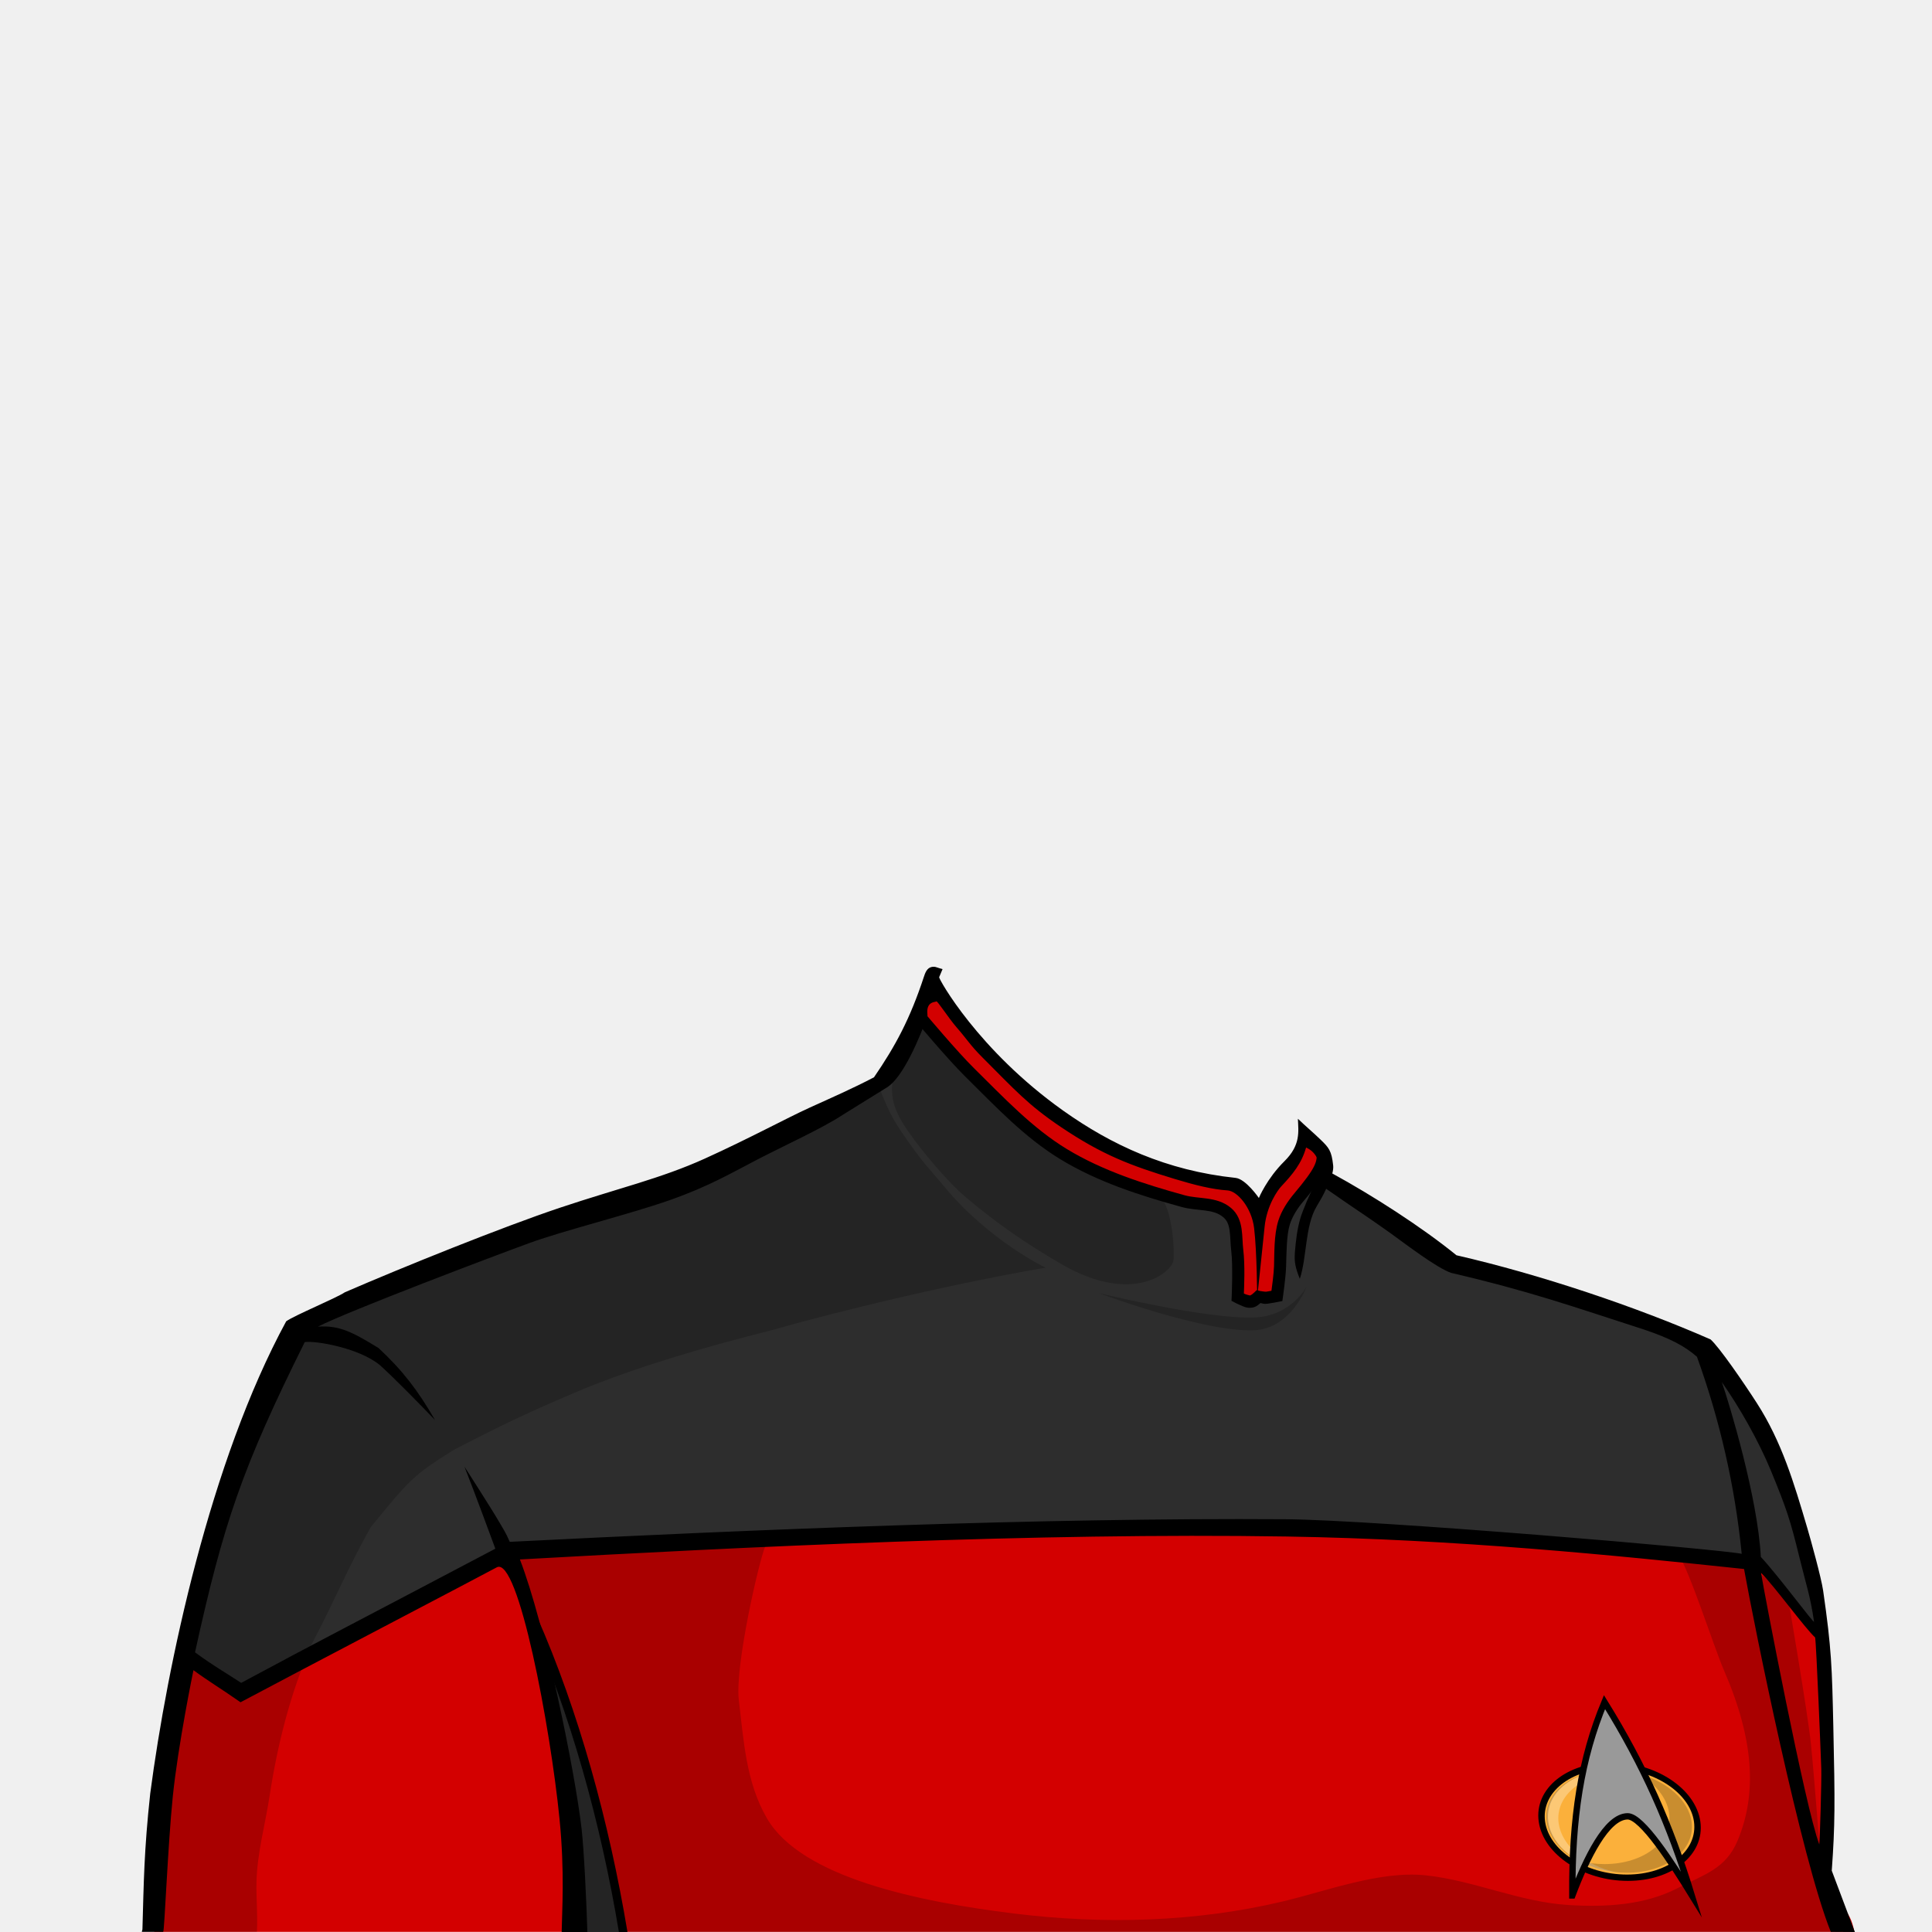
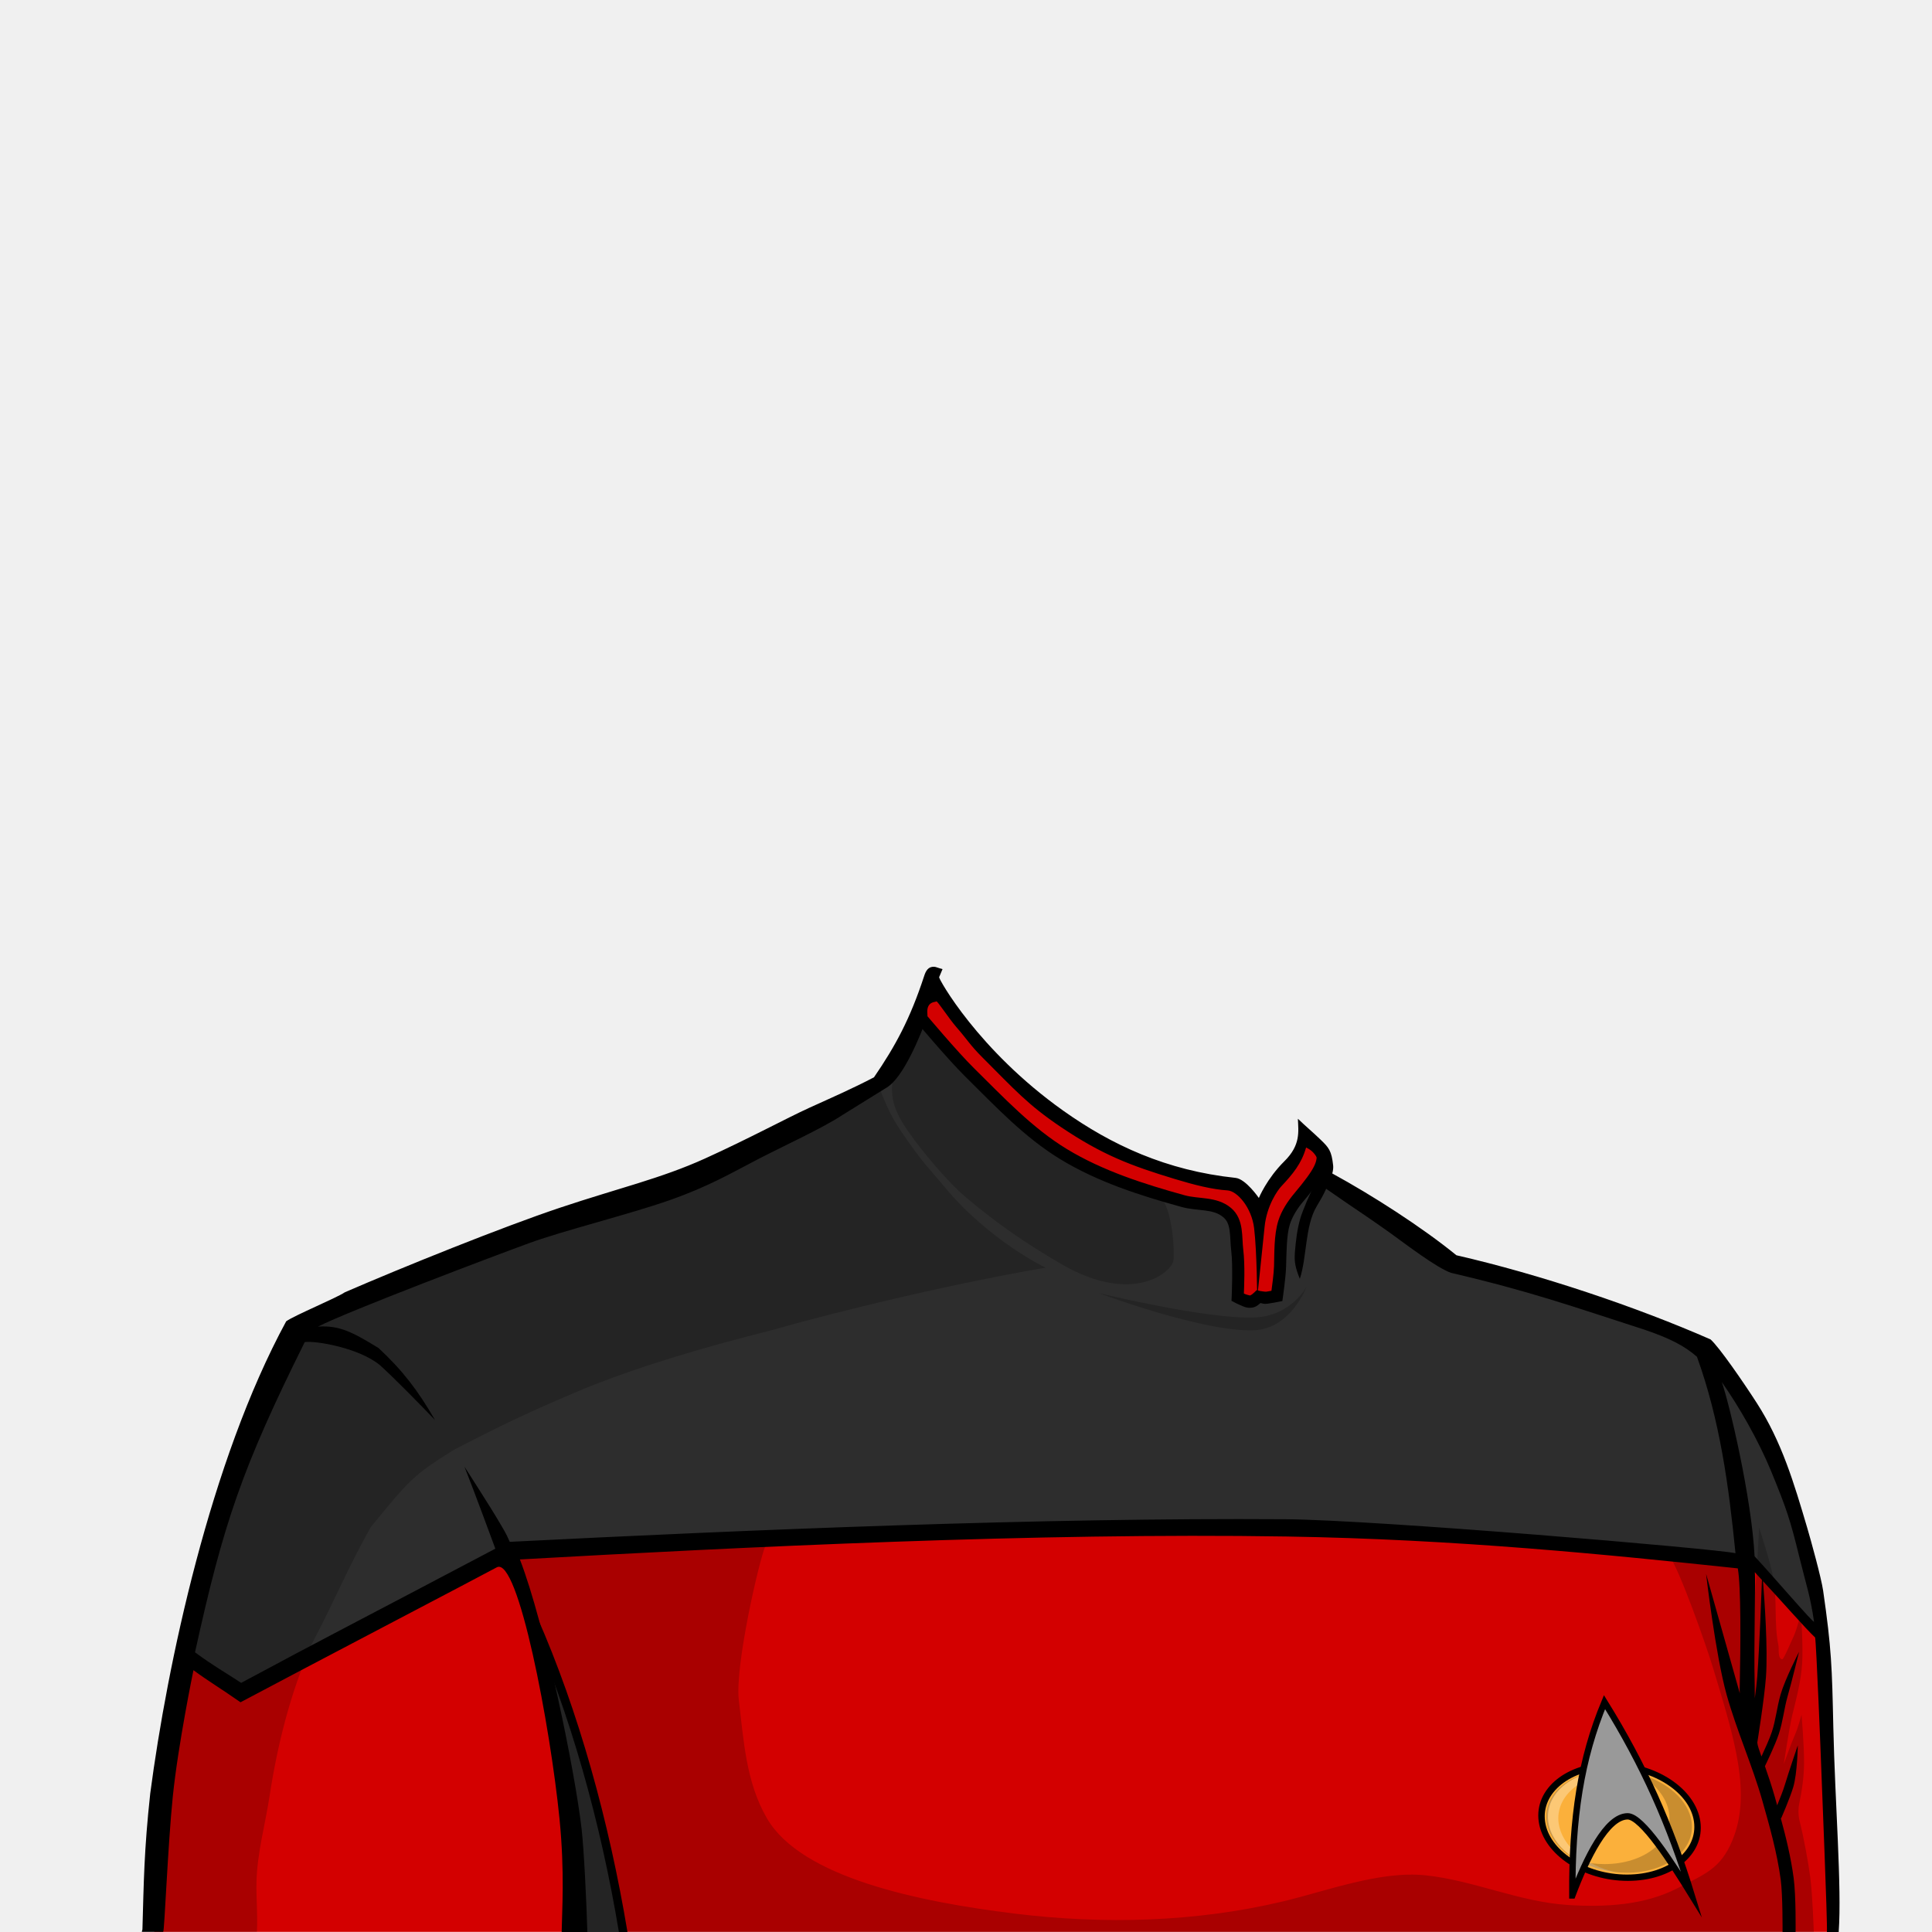
<svg xmlns="http://www.w3.org/2000/svg" version="1.1" id="svg282014" width="400" height="400" viewBox="0 0 400 400" xml:space="preserve">
  <defs id="defs282018" />
-   <g id="layer7" style="display:none">
-     <path d="m 276.09,201.902 -80.666,-51.603 c -0.271,23.833 5.586,54.754 -11.912,72.866 -9.301,8.26 -23.844,13.489 -36.213,21.172 0,0 -14.909,16.74 61.205,48.912 76.113,32.172 84.745,27.987 88.931,20.14 4.184,-7.847 12.844,-41.349 8.92,-49.197 -6.956,-7.114 -22.023,-15.661 -39.111,-19.493 z" style="fill:#cd976d;fill-opacity:1;fill-rule:nonzero;stroke:none;stroke-width:1.333" id="path19870" />
-     <path d="m 196.881,197.035 c -0.016,-6.206 -0.222,-14.229 -0.171,-19.034 0.059,-5.616 -0.077,-21.643 -0.292,-27.2 0,0 -3.833,-3.407 -3.833,-3.405 -0.015,5.849 1.057,26.066 1.277,31.149 0.292,6.738 0.152,12.214 0.273,19.389 0.085,5.045 -1.088,7.044 -2.802,11.939 -1.744,4.98 -5.182,8.364 -8.987,12.034 -9.847,9.496 -22.544,15.42 -35.24,20.512 0.401,0.984 1.52,1.521 2.581,1.551 1.399,0.037 4.179,-1.079 8.355,-2.967 21.655,-11.486 38.896,-21.768 38.839,-43.968 z" style="fill:#000000;fill-opacity:1;fill-rule:nonzero;stroke:none;stroke-width:1.333" id="path19890" />
-     <path id="path19920" style="opacity:0.2;fill:#000000;fill-opacity:1;fill-rule:nonzero;stroke:none;stroke-width:1.333" d="m 194.003,149.588 c 1.473,32.794 1.538,39.129 1.247,50.029 -0.124,4.669 0.113,10.359 -5.459,17.027 -0.929,1.112 -1.912,2.221 -2.957,3.312 -0.513,0.536 -1.088,1.05 -1.631,1.576 -0.563,0.545 -1.094,1.103 -1.691,1.633 -0.014,0.012 -0.031,0.023 -0.045,0.035 -1.15,1.019 -2.378,1.993 -3.674,2.93 -9.184,6.64 -21.67,11.485 -32.494,18.207 0,0 -3.004,3.408 0.631,10.084 4.98,5.726 14.499,11.315 17.158,11.797 11.037,2 20.537,-7.647 31.389,-7.719 8.56,-0.057 16.284,7.041 23.461,11.033 1.507,0.837 15.568,9.024 16.307,5.066 0.293,-1.579 -4.003,-5.162 -4.896,-6.111 -3.933,-4.175 -8.28,-8.159 -11.734,-12.746 -2.711,-3.601 -4.668,-8.113 -3.879,-12.551 0.693,-3.899 3.438,-7.19 6.709,-9.422 8.351,-5.697 18.133,-6.576 27.859,-4.957 2.648,0.44 17.835,4.4 19.408,1.131 0.919,-9.718 3.809,-19.056 6.236,-28.467 z m 73.216,100.185 c 3.801,0.733 7.832,0.962 13.572,2.904 5.595,1.893 8.482,3.223 12.512,7.404 3.279,3.714 0.743,7.504 -0.35,11.459 -0.293,2.161 1.43,4.261 0.947,6.369 -0.452,1.965 -3.195,3.668 -4.652,4.887 -1.188,0.991 -4.064,2.741 -1.4,3.473 1.172,0.323 2.848,-0.535 3.887,-0.174 0.449,0.157 1.309,1.219 1.688,1.617 1.215,1.279 1.27,5.123 2.678,5.834 2.56,1.295 5.515,-4.099 6.244,-5.721 1.755,-3.904 3.369,-7.891 4.387,-12.059 0.196,-0.802 0.363,-1.614 0.51,-2.43 0.246,-4.011 0.035,-7.302 -0.887,-9.146 -6.956,-7.114 -22.021,-15.66 -39.109,-19.492 0.284,2.605 0.031,3.958 -0.025,5.074 z" />
-     <path d="m 277.758,201.806 c -0.011,-0.004 -0.125,0.151 -0.133,0.161 -0.319,0.417 -10.834,39.02 -9.057,45.74 0.204,0.773 1.896,8.104 1.395,7.94 -4.604,-1.516 -4.921,-10.645 -4.359,-14.457 0.132,-0.899 6.395,-41.941 6.395,-41.941 0,0 5.759,2.556 5.76,2.557" style="fill:#000000;fill-opacity:1;fill-rule:nonzero;stroke:none;stroke-width:1.333" id="path19894" />
-   </g>
  <g id="g282022" style="display:inline;opacity:1">
    <path id="path283350" style="fill:#2d2d2d;fill-opacity:1;fill-rule:nonzero;stroke:none;stroke-width:1.333" d="m 193.08,202.945 c -2.519,5.318 -2.82,5.74 -5.076,9.838 -3.009,4.719 -4.232,7.953 -6.191,11.68 -14.347,6.449 -26.456,10.668 -50.148,24.252 -16.347,4.407 -36.792,9.015 -54.479,19.418 -3.369,1.981 -12.235,6.1 -15.736,8.227 -9.937,13.3 -9.372,20.97 -15.105,36.717 -4.528,14.939 -6.127,22.486 -8.526,33.703 2.923,0.34 8.806,11.513 11.679,10.885 19.407,-12.547 33.123,-21.853 57.397,-34.419 17.877,-0.783 160.139,-2.876 164.402,-2.721 30.162,1.097 61.42,2.954 91.858,5.137 0,0 7.225,6.857 14.671,14.892 -0.749,-4.799 -1.478,-8.2 -2.12,-11.55 -0.807,-4.206 -2.241,-6.78 -3.459,-10.887 -6.204,-24.605 -13.732,-35.418 -33.147,-46.13 -12.891,-3.905 -24.586,-9.436 -36.992,-10.875 -5.248,-0.674 -12.254,-7.053 -15.815,-9.174 -6.38,-3.801 -8.825,-6.176 -11.241,-8.269 L 274.988,240.666 270.709,235 l -3.221,8.068 c -1.539,0.888 -2.948,2.054 -4.617,2.662 -0.843,0.307 -1.364,4.646 -2.323,4.679 -1.341,0.046 -3.19,-4.315 -4.897,-4.509 -10.622,-1.789 -26.685,-8.386 -35.723,-15.023 -7.434,-5.459 -23.211,-21.626 -26.848,-27.932 z" />
-     <path d="m 383.919,399.967 c -0.144,-0.856 -0.384,-1.687 -0.641,-2.347 -0.696,-1.777 -2.255,-3.46 -3.185,-5.131 -0.887,-1.595 -1.816,-3.207 -2.615,-4.831 -1.457,-2.968 -0.446,-2.409 -0.026,-5.966 0.674,-5.7 2.131,-40.566 -0.07,-42.579 -2.215,-1.179 -11.488,-14.431 -13.993,-14.682 -25.562,-2.564 -62.783,-6.038 -93.811,-6.76 -75.853,-1.569 -163.343,4.087 -163.343,4.087 -24.379,11.174 -33.621,17.317 -56.475,28.741 -4.559,-3.095 -11.256,-7.469 -11.225,-7.42 0,0 -6.827,53.062 -6.647,56.153 0.015,0.247 0.033,0.489 0.052,0.733 z" style="fill:#d30000;fill-opacity:1;fill-rule:nonzero;stroke:none;stroke-width:1.333" id="path283402" />
+     <path d="m 380.045,399.967 c -0.313,-6.089 -1.452,-8.003 -1.817,-18.532 -0.199,-5.736 1.356,-40.308 -0.845,-42.32 -2.215,-1.179 -11.488,-14.431 -13.993,-14.682 -25.562,-2.564 -62.783,-6.038 -93.811,-6.76 -75.853,-1.569 -163.343,4.087 -163.343,4.087 -24.379,11.174 -33.621,17.317 -56.475,28.741 -4.559,-3.095 -11.256,-7.469 -11.225,-7.42 0,0 -6.827,53.062 -6.647,56.153 0.015,0.247 0.033,0.489 0.052,0.733 z" style="fill:#d30000;fill-opacity:1;fill-rule:nonzero;stroke:none;stroke-width:1.333" id="path283402" />
    <path d="m 199.854,247.785 c -2.937,-2.478 -7.282,-7.444 -10.226,-11.36 -5.692,-7.568 -7.294,-11.283 -0.419,-24.253 3.469,-6.544 4.743,-10.625 4.743,-10.625 l 0.671,4.267 c 7.968,12.639 11.924,16.158 20.268,24.382 7.411,7.304 11.635,10.007 24.009,16.27 3.869,1.958 4.276,12.053 4.06,14.43 -0.216,2.377 -8.333,9.494 -23.28,0.782 -7.333,-4.274 -13.16,-8.267 -19.827,-13.892 z" style="opacity:0.2;fill:#000000;fill-opacity:1;fill-rule:nonzero;stroke:none;stroke-width:1.333" id="path283456" />
    <path d="m 275.137,243.228 c 0.149,1.981 -0.974,3.903 -2.57,6.598 -2.387,4.032 -1.988,10.539 -3.453,14.947 -0.872,-2.219 -1.201,-3.377 -1.008,-5.648 0.196,-2.313 0.449,-4.564 1.104,-6.844 0.465,-1.623 2.129,-5.505 2.921,-6.879 1.599,-2.768 0.995,-5.079 0.372,-8.043 1.121,0.885 1.46,2.434 2.077,3.733 0.331,0.753 0.474,0.94 0.557,2.136 z" style="fill:#000000;fill-opacity:1;fill-rule:nonzero;stroke:none;stroke-width:1.333" id="path283442" />
-     <path style="fill:#d30000;stroke:none;stroke-width:1px;stroke-linecap:butt;stroke-linejoin:miter;stroke-opacity:1;fill-opacity:1" d="m 190.411,209.863 2.557,-5.845 9.041,11.598 14.703,13.333 19.726,11.781 12.968,3.105 7.215,1.461 3.927,5.936 2.283,-4.749 4.384,-5.114 2.192,-4.11 0.548,-3.014 4.018,5.297 -0.639,2.557 -4.84,6.393 -3.288,5.205 -0.183,10.137 -0.274,4.11 -2.831,0.457 -1.644,0.091 -1.735,1.096 -2.466,-1.005 -0.457,-14.429 -1.644,-3.744 -4.84,-1.096 -18.447,-5.114 -14.064,-7.489 -11.781,-10.502 -12.785,-13.425 z" id="path3" />
+     <path style="fill:#d30000;fill-opacity:1;stroke:none;stroke-width:1px;stroke-linecap:butt;stroke-linejoin:miter;stroke-opacity:1" d="m 190.411,209.863 2.557,-5.845 9.041,11.598 14.703,13.333 19.726,11.781 12.968,3.105 7.215,1.461 3.927,5.936 2.283,-4.749 4.384,-5.114 2.192,-4.11 0.548,-3.014 4.018,5.297 -0.639,2.557 -4.84,6.393 -3.288,5.205 -0.183,10.137 -0.274,4.11 -2.831,0.457 -1.644,0.091 -1.735,1.096 -2.466,-1.005 -0.457,-14.429 -1.644,-3.744 -4.84,-1.096 -18.447,-5.114 -14.064,-7.489 -11.781,-10.502 -12.785,-13.425 z" id="path3" />
    <path style="fill:#2d2d2d;fill-opacity:1;stroke:none;stroke-width:1px;stroke-linecap:butt;stroke-linejoin:miter;stroke-opacity:1" d="m 111.2,336.441 8.653,23.764 6.716,26.67 L 129.152,400 h -9.428 l -2.97,-32.95 z" id="path5" />
-     <path id="path283446" style="fill:#000000;fill-opacity:1;fill-rule:nonzero;stroke:none;stroke-width:1.333" d="m 191.323,202.115 c -2.904,8.854 -5.939,14.464 -10.374,20.928 -4.34,2.282 -8.905,4.279 -13.404,6.321 -4.706,2.145 -12.463,6.362 -21.596,10.502 -9.133,4.14 -17.978,6.151 -29.99,10.172 -12.012,4.02 -32.683,12.365 -44.56,17.516 -1.801,1.215 -10.518,4.812 -12.147,6.011 -15.772,29.05 -24.623,71.031 -28.145,97.738 -1.287,11.808 -1.338,18.413 -1.617,28.141 -0.031,0.175 -0.076,0.349 -0.127,0.523 h 4.428 c 0.255,-0.115 0.963,-17.98 1.976,-27.946 1.104,-10.86 4.286,-26.227 4.286,-26.227 3.226,2.368 5.214,3.483 9.748,6.641 10.748,-5.743 50.185,-26.364 53.037,-27.929 4.442,-2.462 11.117,33.042 13.005,52.076 1.101,11.105 0.507,19.093 0.446,23.418 h 5.319 c -0.184,-6.267 -0.703,-17.1 -1.202,-21.42 -1.389,-12.019 -7.602,-42.374 -12.765,-55.714 46.641,-2.602 107.131,-5.578 158.705,-4.748 35.301,0.569 67.882,3.885 94.741,6.725 2.206,12.213 11.861,59.976 17.958,75.124 l 4.985,0.033 -4.784,-12.699 c 0.69,-9.551 0.674,-13.887 0.325,-29.763 -0.273,-12.415 -0.379,-16.219 -2.104,-28.181 -0.388,-2.688 -2.534,-10.453 -3.303,-13.055 -2.724,-9.221 -5.267,-17.795 -10.432,-25.817 -2.759,-4.286 -7.757,-11.554 -9.578,-13.174 -15.434,-6.774 -35.27,-13.444 -52.612,-17.422 -7.146,-5.825 -17.441,-12.431 -25.7,-16.93 0.175,-0.703 0.223,-1.227 0.176,-1.662 -0.33,-3.077 -0.91,-3.708 -2.64,-5.377 -1.573,-1.517 -3.089,-2.777 -4.662,-4.294 0.105,2.667 0.617,5.417 -2.785,8.788 -3.678,3.644 -5.296,7.619 -5.296,7.619 0,0 -2.691,-3.937 -4.825,-4.163 -14.31,-1.512 -25.674,-6.805 -35.714,-13.942 -17.615,-12.522 -25.786,-27.313 -25.655,-27.612 l 0.703,-1.669 c -0.881,-0.226 -1.366,-0.476 -1.742,-0.49 -1.244,-0.044 -1.724,0.858 -2.076,1.959 z m 87.954,47.264 c 0.309,0.196 5.5,3.704 8.52,5.875 3.121,2.244 9.637,7.252 12.642,8.279 16.651,3.904 24.824,6.861 39.901,11.721 5.466,1.849 8.434,3.414 10.996,5.65 4.762,13.17 7.881,26.864 9.267,40.8 -4.311,-0.941 -75.617,-7.034 -94.513,-7.162 -50.461,-0.342 -110.122,2.144 -160.551,4.68 -0.942,-2.139 -1.154,-2.321 -2.115,-3.988 -1.67,-2.898 -7.261,-11.574 -7.261,-11.574 1.934,4.857 6.392,16.981 6.392,16.981 -30.671,16.184 -34.93,18.268 -52.623,27.781 -3.554,-2.343 -5.557,-3.383 -9.556,-6.328 5.877,-26.718 9.725,-38.116 22.723,-64.237 2.25,-0.307 11.169,1.181 15.538,4.765 3.13,2.811 8.891,8.718 11.43,11.385 -3.599,-6.234 -6.748,-10.299 -11.697,-14.916 -5.483,-3.356 -8.157,-4.725 -12.546,-4.425 6.41,-3.263 36.848,-14.787 43.904,-17.351 7.056,-2.563 20.619,-5.918 28.881,-8.82 8.261,-2.902 12.887,-5.681 18.285,-8.475 5.398,-2.794 13.445,-6.453 17.656,-9.25 l 9.1,-5.645 c 3.37,-2.09 6.827,-10.437 8.366,-14.734 0.069,-0.192 -0.249,-1.426 0.288,-2.242 0.512,-0.778 1.461,-0.685 1.551,-0.821 0.165,-0.249 2.546,3.486 4.229,5.41 2.126,2.431 2.804,3.681 5.272,6.148 6.699,6.697 9.432,9.839 16.305,14.46 8.567,5.76 14.373,7.963 23.571,10.752 4.141,1.256 7.792,2.166 10.916,2.363 2.001,0.126 4.988,3.517 5.505,7.821 0.593,4.934 0.63,14.429 0.63,14.429 0,0 1.006,-9.408 1.54,-14.723 0.442,-4.4 2.716,-7.585 3.433,-8.347 2.399,-2.549 4.227,-4.759 5.157,-8.065 1.51,0.739 3.135,1.946 3.694,8.23 z m 77.212,36.781 c 3.675,5.224 7.638,12.204 10.173,18.363 3.24,7.87 3.976,10.096 5.891,17.92 1.459,5.96 2.226,7.85 3.023,13.306 0.086,0.592 -7.435,-9.575 -11.016,-13.406 -0.633,-12.234 -6.514,-31.731 -8.072,-36.183 z m 19.317,52.863 c 0.252,1.461 1.186,24.483 1.268,27.113 0.083,2.646 -0.289,14.899 -0.414,15.732 -2.936,-7.79 -11.495,-52.641 -12.06,-56.232 2.796,2.771 9.038,11.4 11.206,13.387 z" />
+     <path id="path283446" style="fill:#000000;fill-opacity:1;fill-rule:nonzero;stroke:none;stroke-width:1.333" d="m 193.4,200.156 c -1.244,-0.044 -1.724,0.858 -2.076,1.959 -2.904,8.854 -5.94,14.464 -10.375,20.928 -4.34,2.282 -8.905,4.278 -13.404,6.32 -4.706,2.145 -12.463,6.362 -21.596,10.502 -9.133,4.14 -17.978,6.151 -29.99,10.172 -12.012,4.02 -32.684,12.364 -44.561,17.516 -1.801,1.215 -10.517,4.812 -12.146,6.012 -15.772,29.05 -24.623,71.031 -28.145,97.738 -1.287,11.808 -1.338,18.413 -1.617,28.141 -0.031,0.175 -0.076,0.349 -0.127,0.523 h 4.428 c 0.255,-0.115 0.963,-17.979 1.977,-27.945 1.104,-10.86 4.285,-26.227 4.285,-26.227 3.226,2.368 5.213,3.483 9.748,6.641 10.748,-5.743 50.185,-26.365 53.037,-27.93 4.442,-2.462 11.116,33.042 13.004,52.076 1.101,11.105 0.508,19.093 0.447,23.418 h 5.318 c -0.184,-6.267 -0.702,-17.099 -1.201,-21.42 -1.389,-12.019 -7.603,-42.375 -12.766,-55.715 46.641,-2.602 107.131,-5.579 158.705,-4.748 35.301,0.569 66.59,3.756 93.449,6.596 0.668,3.7 0.599,15.698 0.391,25.061 -0.006,0.265 0.02,0.53 0.019,0.795 -0.915,-3.186 0.1,0.304 -6.975,-24.719 0,0 1.941,16.783 4.254,25.033 2.11,7.525 5.301,14.575 7.363,21.832 1.558,5.484 3.099,10.945 3.834,16.469 0.438,3.287 0.377,10.816 0.377,10.816 h 2.699 c 0,0 0.107,-7.371 -0.398,-11.172 -0.563,-4.233 -1.567,-8.359 -2.676,-12.42 l 0.096,0.041 c 0,0 1.8,-4.126 2.49,-6.43 0.862,-2.878 0.945,-8.652 0.945,-8.652 0,0 -1.889,5.53 -2.67,8.137 -0.34,1.135 -1.033,2.89 -1.598,4.268 -0.169,-0.598 -0.335,-1.2 -0.504,-1.795 -0.607,-2.137 -1.306,-4.231 -2.033,-6.309 0.359,-0.737 2.127,-4.405 2.869,-6.648 0.869,-2.628 1.11,-5.32 1.816,-7.777 0.859,-2.989 2.379,-9.248 2.379,-9.248 0,0 -2.92,5.699 -3.82,8.834 -0.759,2.641 -1.004,5.312 -1.801,7.721 -0.462,1.397 -1.455,3.595 -2.162,5.115 -0.42,-1.167 -0.83,-2.337 -0.859,-2.885 0,0 1.467,-9.1 1.791,-13.555 0.426,-5.867 -0.296,-15.94 -0.611,-19.867 3.358,3.582 8.911,9.94 10.795,11.666 0.252,1.461 1.185,24.482 1.268,27.111 0.078,2.493 1.311,31.903 1.168,33.865 h 2.441 c 0.663,-9.297 -0.769,-26.793 -1.113,-42.463 -0.273,-12.415 -0.378,-16.22 -2.104,-28.182 -0.388,-2.688 -2.535,-10.453 -3.305,-13.055 -2.724,-9.221 -5.266,-17.794 -10.432,-25.816 -2.759,-4.286 -7.757,-11.554 -9.578,-13.174 -15.434,-6.774 -35.271,-13.443 -52.613,-17.422 -7.146,-5.825 -17.44,-12.43 -25.699,-16.93 0.175,-0.703 0.223,-1.229 0.176,-1.664 -0.33,-3.077 -0.908,-3.706 -2.639,-5.375 -1.573,-1.517 -3.089,-2.778 -4.662,-4.295 0.105,2.667 0.617,5.416 -2.785,8.787 -3.678,3.644 -5.297,7.619 -5.297,7.619 0,0 -2.69,-3.937 -4.824,-4.162 -14.31,-1.512 -25.675,-6.804 -35.715,-13.941 -17.615,-12.522 -25.787,-27.313 -25.656,-27.611 l 0.703,-1.67 c -0.881,-0.226 -1.364,-0.476 -1.74,-0.49 z m 0.453,7.174 c 0.165,-0.249 2.546,3.486 4.229,5.41 2.126,2.431 2.805,3.68 5.273,6.146 6.699,6.696 9.432,9.84 16.305,14.461 8.567,5.759 14.373,7.963 23.57,10.752 4.141,1.256 7.792,2.165 10.916,2.361 2.001,0.126 4.988,3.519 5.506,7.822 0.593,4.934 0.631,14.43 0.631,14.43 0,0 1.005,-9.408 1.539,-14.723 0.442,-4.4 2.716,-7.586 3.434,-8.348 2.399,-2.549 4.226,-4.759 5.156,-8.064 1.51,0.739 3.134,1.946 3.693,8.23 l 5.172,3.57 c 0.309,0.196 5.5,3.704 8.52,5.875 3.121,2.244 9.636,7.252 12.641,8.279 16.651,3.904 24.824,6.861 39.902,11.721 5.466,1.849 8.434,3.414 10.996,5.65 4.761,13.17 6.59,26.735 7.977,40.67 -4.311,-0.941 -74.327,-6.903 -93.223,-7.031 -50.461,-0.342 -110.121,2.143 -160.551,4.68 -0.942,-2.139 -1.155,-2.322 -2.115,-3.988 -1.67,-2.898 -7.262,-11.574 -7.262,-11.574 1.934,4.857 6.393,16.98 6.393,16.98 -30.671,16.184 -34.929,18.268 -52.623,27.781 -3.554,-2.343 -5.558,-3.383 -9.557,-6.328 5.877,-26.718 9.725,-38.115 22.723,-64.236 2.25,-0.307 11.169,1.182 15.539,4.766 3.13,2.811 8.891,8.718 11.43,11.385 -3.599,-6.234 -6.748,-10.299 -11.697,-14.916 -5.483,-3.356 -8.158,-4.726 -12.547,-4.426 6.41,-3.263 36.848,-14.786 43.904,-17.35 7.056,-2.563 20.619,-5.918 28.881,-8.82 8.261,-2.902 12.887,-5.681 18.285,-8.475 5.398,-2.794 13.445,-6.453 17.656,-9.25 l 9.1,-5.645 c 3.37,-2.09 6.826,-10.437 8.365,-14.734 0.069,-0.192 -0.248,-1.427 0.289,-2.242 0.512,-0.778 1.461,-0.684 1.551,-0.82 z m 162.635,78.83 c 3.675,5.224 7.638,12.205 10.174,18.363 3.24,7.87 3.977,10.096 5.893,17.92 1.459,5.96 2.225,7.849 3.021,13.305 0.086,0.592 -8.726,-9.704 -12.307,-13.535 -0.633,-12.234 -5.223,-31.601 -6.781,-36.053 z m 6.82,39.346 c 0.319,0.317 1.054,1.157 1.482,1.611 -0.089,2.447 -0.5,13.604 -0.963,19.979 -0.091,1.251 -0.289,2.87 -0.514,4.52 -0.003,-0.852 -0.008,-1.881 -0.021,-2.463 -0.217,-9.198 0.23,-22.287 0.016,-23.646 z" />
    <path d="m 31.482,395.287 c 0.447,2.493 1.181,2.085 1.541,4.679 h 20.167 c 0.196,-3.433 -0.168,-7.001 -0.091,-10.296 0.143,-6.028 1.81,-11.881 2.718,-17.836 1.664,-10.893 4.391,-21.539 8.717,-31.409 5.683,-10.92 7.045,-14.963 12.228,-24.254 8.062,-9.835 8.681,-10.664 17.277,-16.047 9.831,-5.058 15.434,-7.808 26.709,-12.521 12.061,-4.937 26.019,-8.937 38.759,-12.128 2.827,-0.805 5.532,-1.547 8.117,-2.227 28.435,-7.481 48.86,-10.788 48.86,-10.788 0,0 -11.603,-5.516 -20.873,-16.653 -3.089,-3.713 -4.365,-4.907 -7.254,-8.997 -2.889,-4.09 -4.182,-5.971 -6.469,-12.063 -6.753,2.548 -27.672,10.773 -49.26,23.068 -18.7,5.866 -35.846,11.498 -55.442,20.318 -6.939,2.888 -12.359,4.733 -15.263,7.34 -9.816,11.622 -13.676,21.857 -18.572,40.358 -3.949,17.256 -7.765,34.886 -9.352,49.719 -1.108,6.505 -0.996,8.399 -2.472,17.393 0.118,5.331 -0.86,8.655 -0.284,11.866" style="opacity:0.2;fill:#000000;fill-opacity:1;fill-rule:nonzero;stroke:none;stroke-width:1.333" id="path283392" />
    <path style="fill:#000000;fill-opacity:0.2;stroke:none;stroke-width:1px;stroke-linecap:butt;stroke-linejoin:miter;stroke-opacity:1" d="m 227.473,267.716 c 0,0 22.278,5.418 32.194,5.061 7.626,-0.275 10.819,-6.339 10.819,-6.339 0,0 -3.199,8.674 -10.864,8.981 -10.468,0.419 -32.15,-7.703 -32.15,-7.703 z" id="path1" />
    <path style="color:#000000;fill:#000000;-inkscape-stroke:none" d="m 191.734,210.064 -1.916,1.605 c 0,0 6.377,7.62 10.035,11.229 6.119,6.036 12.194,12.573 19.773,17.166 7.721,4.679 16.427,7.455 24.971,9.816 1.79,0.495 3.501,0.547 4.977,0.75 1.475,0.203 2.665,0.521 3.688,1.377 0.819,0.686 1.137,1.549 1.316,2.77 0.18,1.221 0.151,2.715 0.346,4.281 0.365,2.934 0.084,9.467 0.084,9.467 l -0.039,0.787 0.695,0.373 c 0,0 0.521,0.282 1.166,0.551 0.645,0.269 1.293,0.636 2.326,0.502 0.845,-0.109 1.225,-0.491 1.602,-0.781 0.122,-0.094 0.117,-0.102 0.213,-0.184 0.394,0.096 0.694,0.243 1.473,0.143 0.88,-0.114 2.186,-0.379 2.186,-0.379 l 0.869,-0.176 0.123,-0.877 c 0,0 0.579,-4.033 0.65,-6.252 0.088,-2.744 0.078,-6.495 0.768,-8.709 0.524,-1.682 1.629,-3.437 2.855,-4.85 2.73,-3.144 5.688,-7.922 5.688,-7.922 0,0 -1.497,-1.796 -3.128,-2.325 0.506,1.915 -0.135,3.46 -4.449,8.608 -1.374,1.64 -2.687,3.598 -3.355,5.744 -0.909,2.918 -0.792,6.745 -0.877,9.373 -0.051,1.58 -0.409,4.159 -0.533,5.088 -0.44,0.082 -0.737,0.146 -1.117,0.195 -0.195,0.025 -1.264,-0.152 -1.264,-0.152 l -0.68,-0.176 -0.502,0.488 c 0,0 -0.195,0.188 -0.445,0.381 -0.25,0.193 -0.644,0.313 -0.396,0.281 0.195,-0.025 -0.528,-0.115 -1.043,-0.33 -0.144,-0.06 -0.141,-0.066 -0.264,-0.123 0.056,-1.197 0.26,-5.96 -0.125,-9.055 -0.164,-1.319 -0.128,-2.818 -0.352,-4.336 -0.223,-1.518 -0.775,-3.141 -2.186,-4.322 -1.533,-1.284 -3.304,-1.71 -4.953,-1.938 -1.649,-0.227 -3.228,-0.29 -4.65,-0.684 -8.478,-2.343 -16.96,-5.072 -24.342,-9.545 -7.183,-4.353 -13.142,-10.72 -19.312,-16.807 -3.433,-3.387 -9.875,-11.055 -9.875,-11.055 z" id="path2" />
-     <path id="path166529" style="opacity:0.2;fill:#000000;fill-opacity:1;fill-rule:nonzero;stroke:none;stroke-width:1.273" d="m 107.439,322.401 5.028,21.88 c 3.81,20.161 6.295,36.34 7.023,55.709 h 261.512 c -0.955,0 -2.516,-9.21 -3.975,-13.514 0,0 -1.248,-16.937 -2.092,-25.386 -0.633,-6.332 -4.875,-31.037 -4.875,-31.037 l -7.364,-5.463 -15.223,-2.747 c 2.268,3.143 7.351,19.126 9.478,24.036 6.233,14.388 6.842,25.554 2.796,35.208 -2.434,5.807 -6.735,6.927 -12.536,9.894 -6.761,3.457 -14.766,3.911 -22.5,3.431 -10.155,-0.631 -19.593,-5.099 -29.531,-6.143 -9.447,-0.993 -20.418,3.22 -29.51,5.385 -18.112,4.311 -37.144,4.821 -55.828,2.508 -19.645,-2.432 -43.927,-7.425 -51.049,-19.687 -4.367,-7.518 -4.813,-16.151 -5.838,-24.557 -0.783,-7.178 4.181,-28.68 5.476,-31.762 z" />
+     <path id="path166529" style="opacity:0.2;fill:#000000;fill-opacity:1;fill-rule:nonzero;stroke:none;stroke-width:1.273" d="m 364.209,316.293 c 0,0 -0.518,11.305 -1.404,19.604 l -0.109,-11.307 -17.223,-2.746 c 2.268,3.143 7.703,18.548 9.252,23.67 4.407,14.57 7.969,25.92 3.922,35.574 -2.434,5.807 -5.634,6.926 -11.436,9.893 -6.761,3.457 -14.765,3.912 -22.5,3.432 -10.155,-0.631 -19.593,-5.099 -29.531,-6.143 -9.447,-0.993 -20.418,3.22 -29.51,5.385 -18.112,4.311 -37.144,4.821 -55.828,2.508 -19.645,-2.432 -43.927,-7.426 -51.049,-19.688 -4.367,-7.518 -4.813,-16.151 -5.838,-24.557 -0.783,-7.178 4.182,-28.68 5.477,-31.762 l -50.992,2.244 5.027,21.881 c 3.809,20.161 6.296,36.34 7.023,55.709 L 370.152,400 c 0.087,0 0.173,-0.135 0.258,-0.262 V 400 h 5.115 c 0,0 -0.259,-7.755 -0.73,-11.324 -0.417,-3.156 -1.324,-8.131 -2.195,-11.609 -0.351,-1.4 -0.258,-2.79 -0.127,-3.43 0.597,-2.905 1.005,-5.56 1.035,-8.525 0.037,-3.695 -0.518,-10.072 -0.518,-10.072 0,0 -0.794,2.901 -1.42,4.262 -0.629,1.368 -2.26,5.941 -2.26,5.941 0,0 1.147,-7.627 1.744,-10.074 0.893,-3.659 1.831,-7.091 2.066,-10.85 0.229,-3.658 -0.26,-10.461 -0.26,-10.461 0,0 -0.789,3.453 -1.549,5.037 -0.63,1.313 -2.023,4.692 -2.326,4.65 -0.973,-0.133 -0.641,-2.216 -0.773,-2.842 -0.958,-4.519 -0.233,-9.271 -1.033,-13.82 -0.635,-3.611 -2.971,-10.59 -2.971,-10.59 z" />
    <g id="g6">
      <ellipse style="fill:#fbb03b;fill-opacity:1;fill-rule:evenodd;stroke:#000000;stroke-width:1.321;stroke-linecap:round;stroke-linejoin:round;stroke-miterlimit:40;stroke-dasharray:none;stroke-opacity:1" id="path1-3" cx="282.303" cy="380.85" rx="16.072" ry="11.733" transform="matrix(1,0,0.1391731,0.9902681,0,0)" />
      <path id="ellipse2" style="fill:#ffffff;fill-opacity:0.3;fill-rule:evenodd;stroke:none;stroke-width:0.424;stroke-linecap:round;stroke-linejoin:round;stroke-miterlimit:40;stroke-dasharray:none;stroke-opacity:1" d="m 333.787,366.528 a 15.105,10.509 7.952 0 0 -13.434,10.616 15.105,10.509 7.952 0 0 14.235,10.487 15.105,10.509 7.952 0 1 -11.88,-10.098 15.105,10.509 7.952 0 1 13.434,-10.616 15.105,10.509 7.952 0 1 2.333,0.13 15.105,10.509 7.952 0 0 -4.687,-0.52 z" />
      <path id="ellipse3" style="fill:#000000;fill-opacity:0.2;fill-rule:evenodd;stroke:none;stroke-width:0.423;stroke-linecap:round;stroke-linejoin:round;stroke-miterlimit:40;stroke-dasharray:none;stroke-opacity:1" d="m 339,367.201 a 15.065,10.482 7.952 0 1 6.564,8.152 15.065,10.482 7.952 0 1 -13.399,10.588 15.065,10.482 7.952 0 1 -5.195,-0.66 15.065,10.482 7.952 0 0 9.85,2.45 15.065,10.482 7.952 0 0 13.399,-10.588 15.065,10.482 7.952 0 0 -11.219,-9.943 z" />
      <path id="ellipse4" style="fill:#000000;fill-opacity:0.2;fill-rule:evenodd;stroke:none;stroke-width:0.427;stroke-linecap:round;stroke-linejoin:round;stroke-miterlimit:40;stroke-dasharray:none;stroke-opacity:1" d="m 328.561,367.15 a 15.223,10.592 7.952 0 0 -8.326,9.994 15.223,10.592 7.952 0 0 7.242,8.547 15.543,10.814 7.952 0 1 -6.914,-8.469 15.543,10.814 7.952 0 1 7.997,-10.072 z" />
      <path style="fill:#999999;fill-opacity:1;stroke:#000000;stroke-width:1.315;stroke-linecap:butt;stroke-linejoin:miter;stroke-miterlimit:20;stroke-dasharray:none;stroke-opacity:1" d="m 325.536,392.428 c -0.105,-16.112 1.778,-28.28 6.659,-40.02 8.128,13.089 13.578,25.393 18.013,39.859 -4.056,-6.585 -10.246,-16.238 -13.232,-16.217 -4.343,0.031 -8.507,8.633 -11.439,16.378 z" id="path2-8" />
    </g>
    <path style="color:#000000;fill:#000000;-inkscape-stroke:none" d="m 111.183,334.721 -1.646,0.727 c 8.522,19.315 14.816,41.82 18.598,64.552 h 1.775 c -3.795,-22.815 -10.115,-45.762 -18.727,-65.279 z" id="path4" />
  </g>
</svg>
